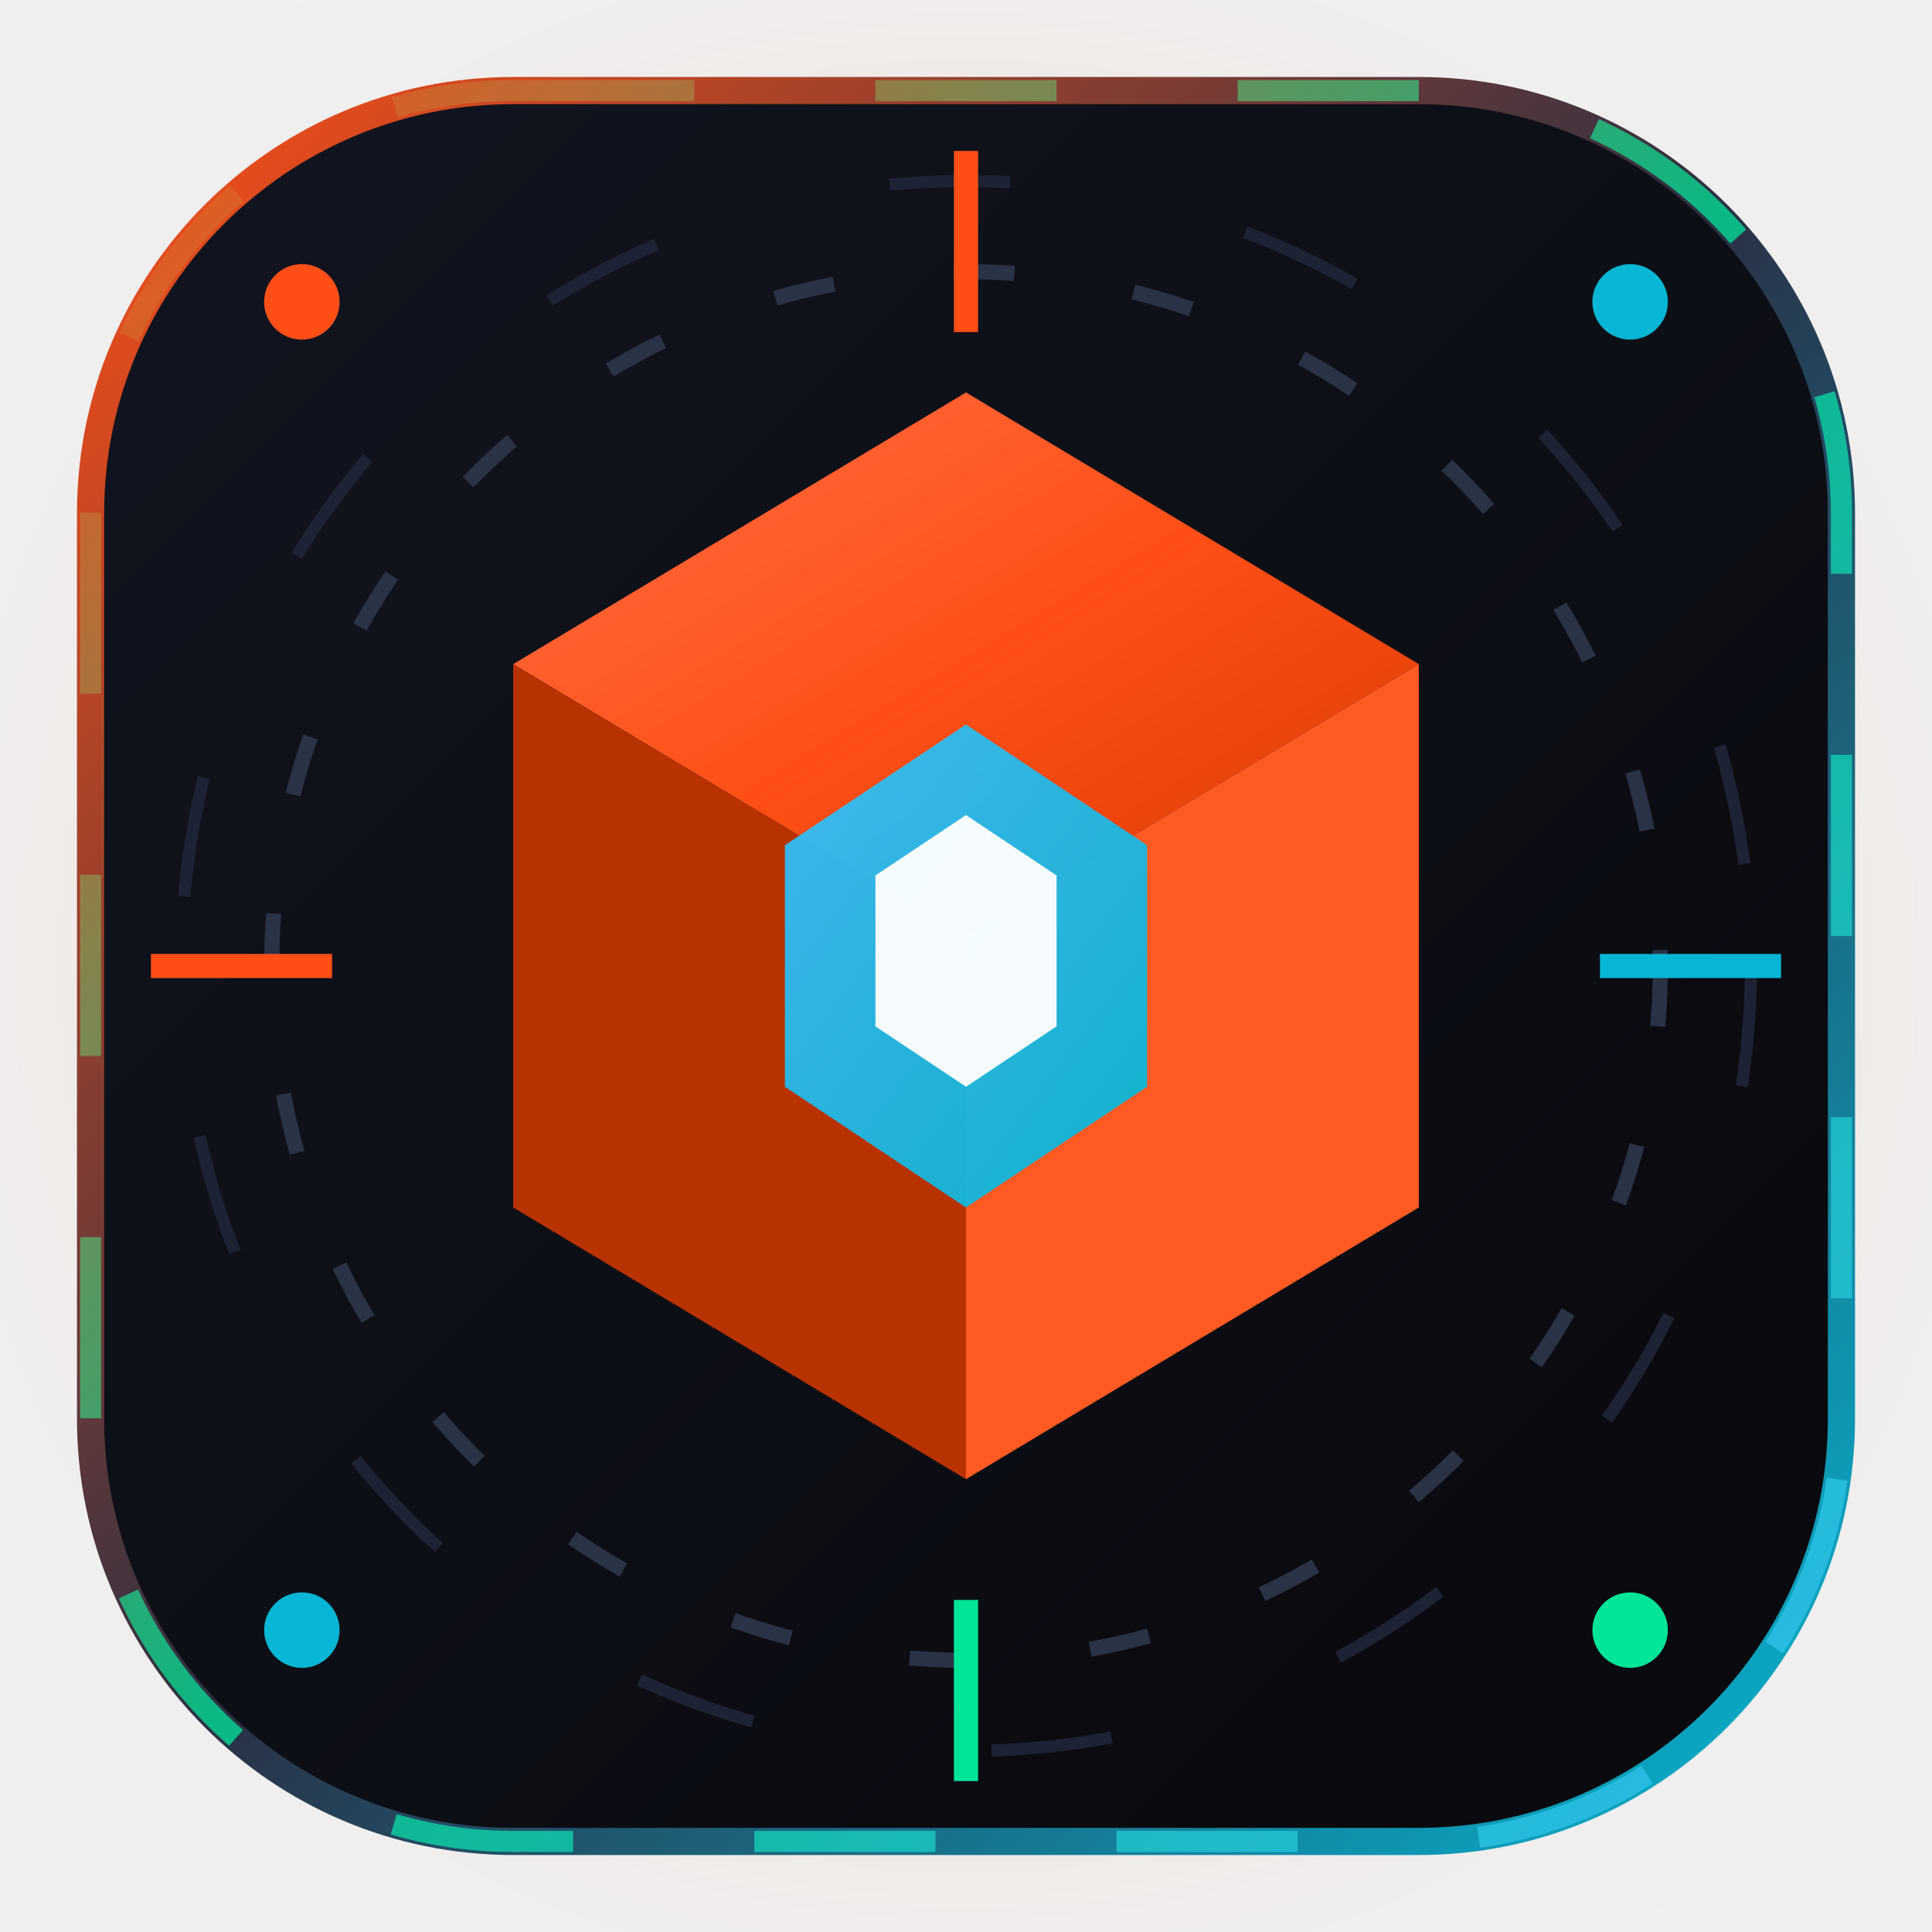
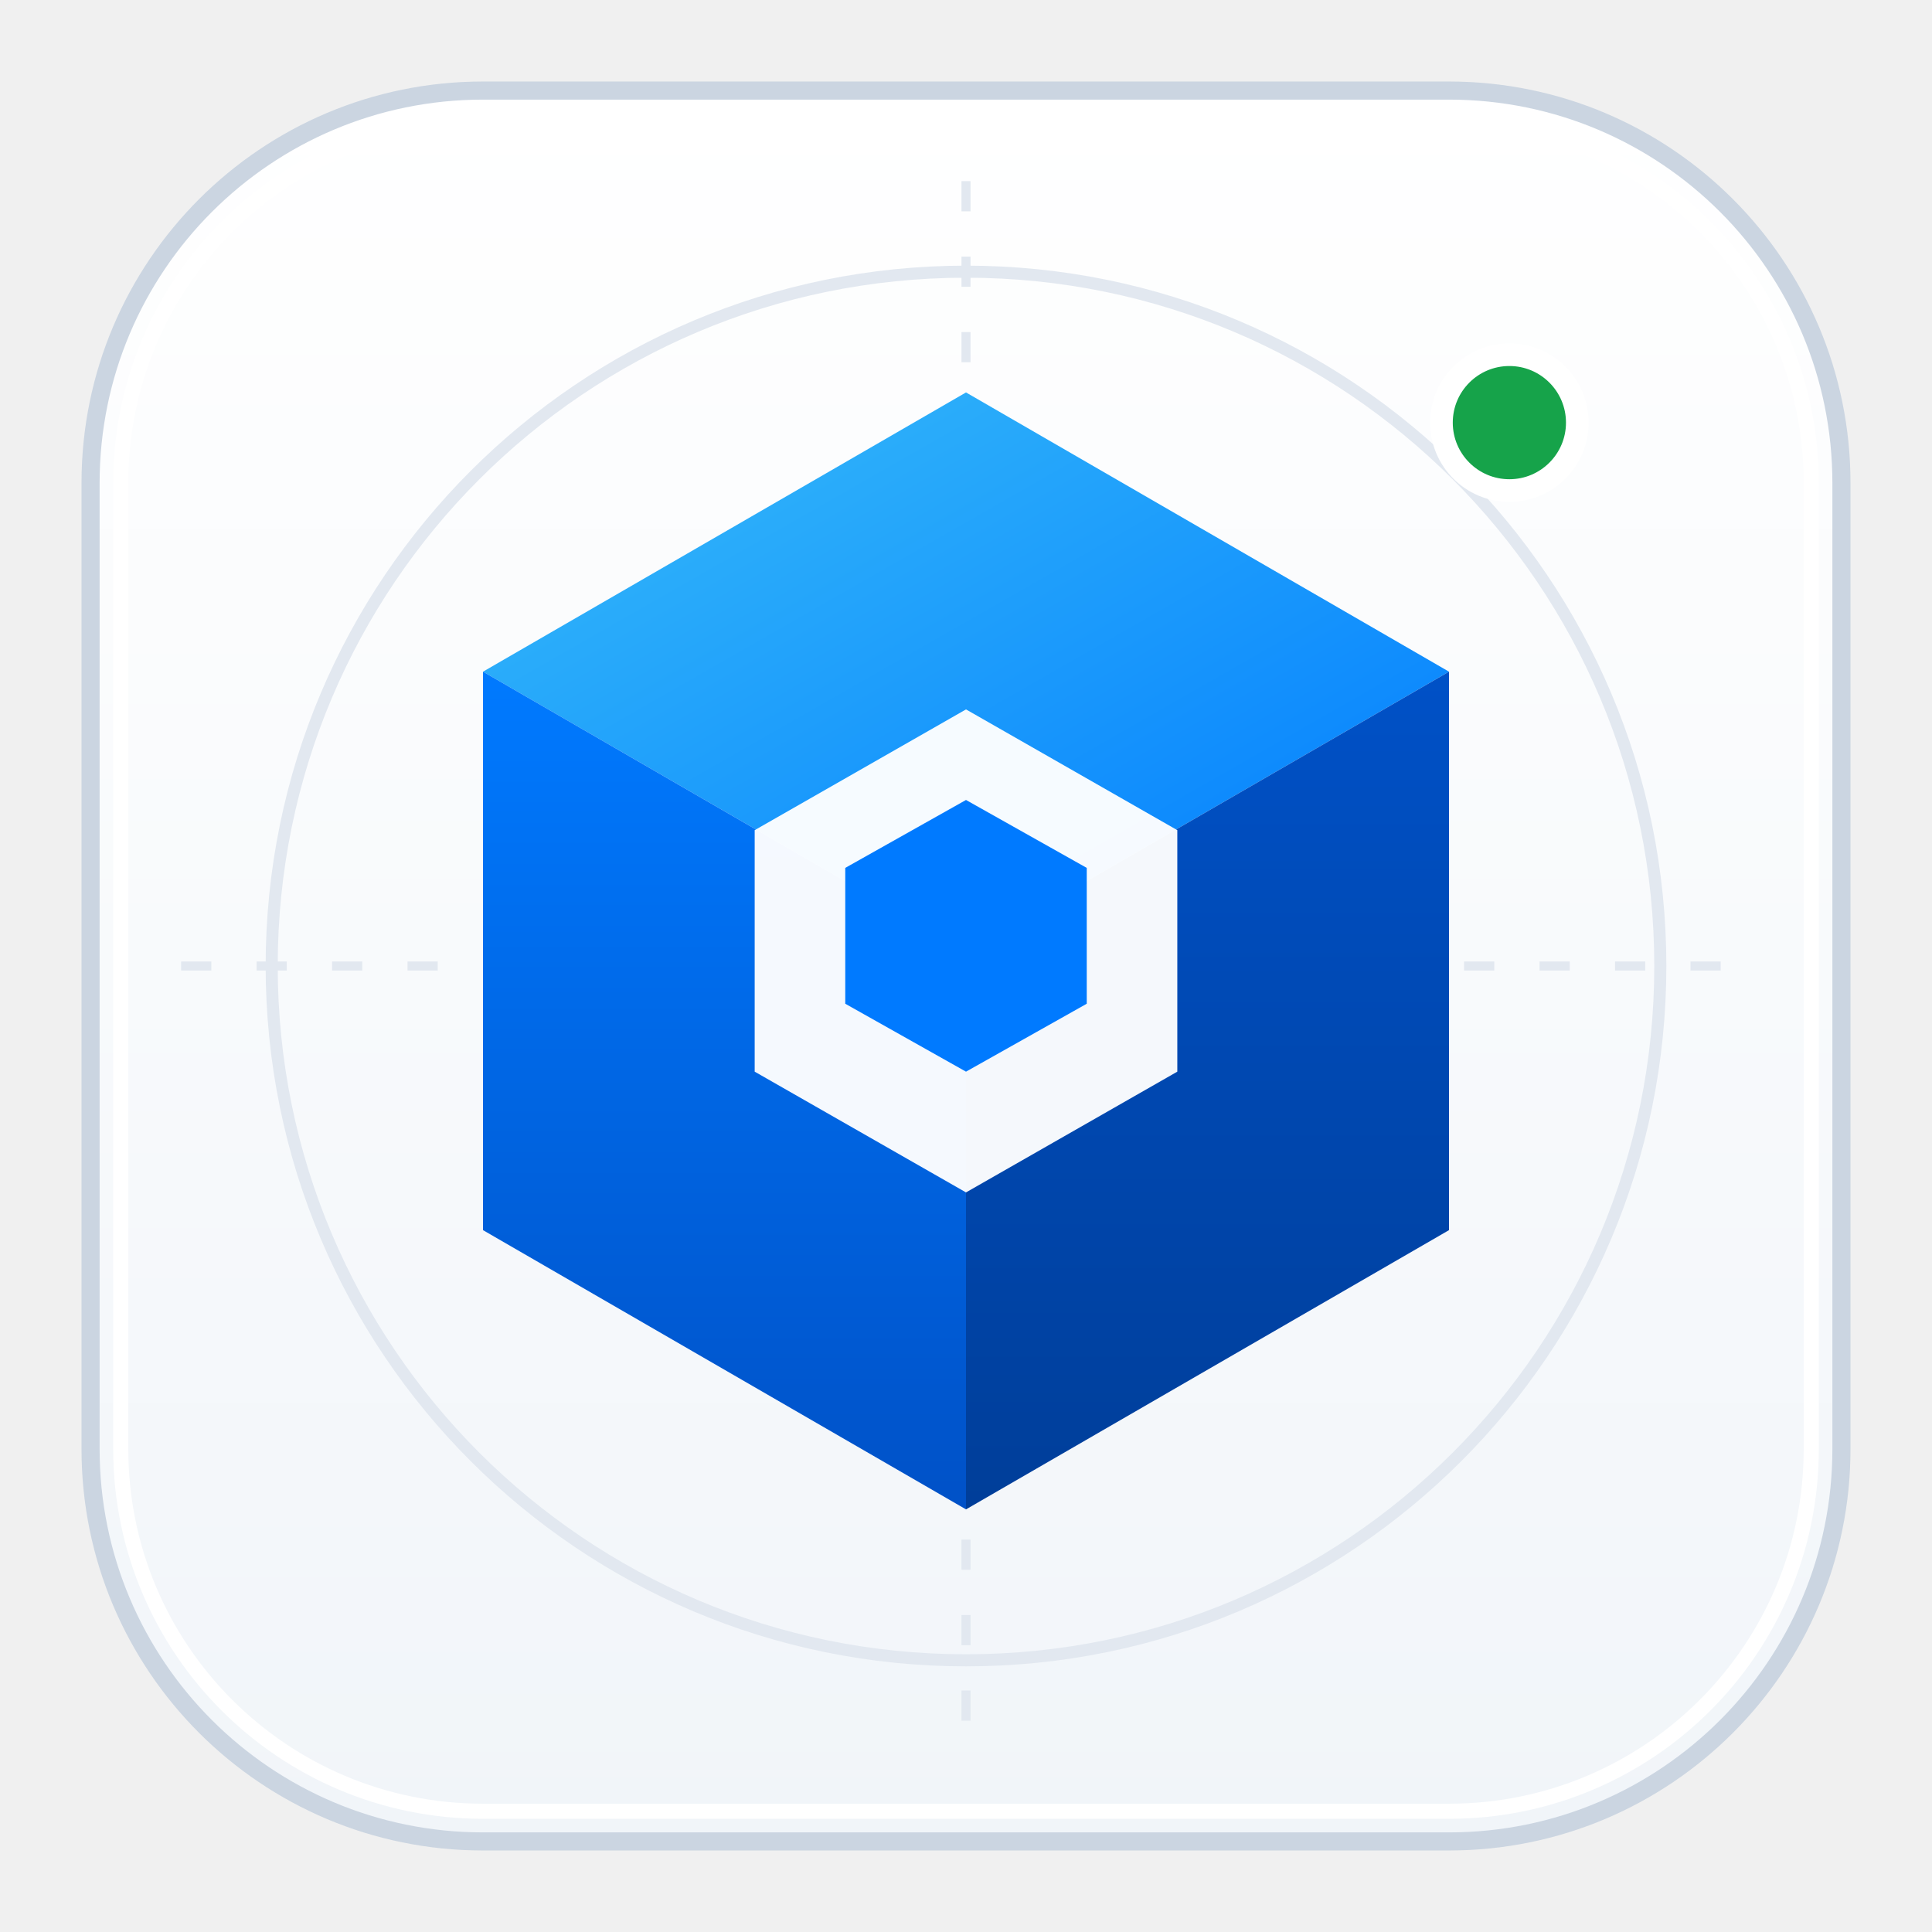
<svg xmlns="http://www.w3.org/2000/svg" viewBox="0 0 128 128" width="100%" height="100%">
  <defs>
-     <linearGradient id="iconBaseGrad" x1="0%" y1="0%" x2="100%" y2="100%">
-       <stop offset="0%" stop-color="#121520" />
-       <stop offset="100%" stop-color="#08090d" />
+     <linearGradient id="surfaceGrad" x1="0%" y1="0%" x2="0%" y2="100%">
+       <stop offset="0%" stop-color="#ffffff" />
+       <stop offset="100%" stop-color="#f1f5f9" />
    </linearGradient>
-     <linearGradient id="iconFlameGrad" x1="0%" y1="0%" x2="100%" y2="100%">
-       <stop offset="0%" stop-color="#ff7043" />
-       <stop offset="50%" stop-color="#ff4f17" />
-       <stop offset="100%" stop-color="#d83a00" />
+     <linearGradient id="topFacet" x1="0%" y1="0%" x2="100%" y2="100%">
+       <stop offset="0%" stop-color="#38bdf8" />
+       <stop offset="100%" stop-color="#007AFF" />
    </linearGradient>
-     <linearGradient id="iconCyanGrad" x1="0%" y1="0%" x2="100%" y2="100%">
-       <stop offset="0%" stop-color="#38bdf8" />
-       <stop offset="100%" stop-color="#06b6d4" />
+     <linearGradient id="leftFacet" x1="0%" y1="0%" x2="0%" y2="100%">
+       <stop offset="0%" stop-color="#007AFF" />
+       <stop offset="100%" stop-color="#0051C7" />
    </linearGradient>
-     <linearGradient id="borderGlow" x1="0%" y1="0%" x2="100%" y2="100%">
-       <stop offset="0%" stop-color="#ff4f17" />
-       <stop offset="50%" stop-color="#2a3045" />
-       <stop offset="100%" stop-color="#06b6d4" />
-     </linearGradient>
-     <linearGradient id="laserTrace" x1="0%" y1="0%" x2="100%" y2="100%">
-       <stop offset="0%" stop-color="#ff4f17" />
-       <stop offset="50%" stop-color="#00e599" />
-       <stop offset="100%" stop-color="#38bdf8" />
+     <linearGradient id="rightFacet" x1="0%" y1="0%" x2="0%" y2="100%">
+       <stop offset="0%" stop-color="#0051C7" />
+       <stop offset="100%" stop-color="#003E99" />
    </linearGradient>
  </defs>
-   <style>
-     @keyframes pulse-core {
-       0%, 100% { transform: scale(1) translateY(0); filter: drop-shadow(0 0 4px rgba(255,79,23,0.3)); }
-       50% { transform: scale(1.06) translateY(-2px); filter: drop-shadow(0 0 10px rgba(6,182,212,0.6)); }
-     }
-     @keyframes rotate-cw {
-       from { transform: rotate(0deg); }
-       to { transform: rotate(360deg); }
-     }
-     @keyframes rotate-ccw {
-       from { transform: rotate(360deg); }
-       to { transform: rotate(0deg); }
-     }
-     @keyframes shield-flow {
-       to { stroke-dashoffset: -80; }
-     }
-     @keyframes node-blink {
-       0%, 100% { opacity: 0.4; transform: scale(0.9); }
-       50% { opacity: 1; transform: scale(1.2); }
-     }
-     @keyframes crosshair-scan {
-       0%, 100% { opacity: 0.6; }
-       50% { opacity: 1; stroke-width: 2; }
-     }
- 
-     .anim-core { animation: pulse-core 3.2s ease-in-out infinite; transform-origin: 64px 64px; }
-     .anim-ring-cw { animation: rotate-cw 20s linear infinite; transform-origin: 64px 64px; }
-     .anim-ring-ccw { animation: rotate-ccw 28s linear infinite; transform-origin: 64px 64px; }
-     .anim-border-trace { stroke-dasharray: 12 12; animation: shield-flow 2.8s linear infinite; }
-     .anim-node-1 { animation: node-blink 2s ease-in-out infinite; transform-origin: 20px 20px; }
-     .anim-node-2 { animation: node-blink 2s ease-in-out 0.5s infinite; transform-origin: 108px 20px; }
-     .anim-node-3 { animation: node-blink 2s ease-in-out 1s infinite; transform-origin: 20px 108px; }
-     .anim-node-4 { animation: node-blink 2s ease-in-out 1.5s infinite; transform-origin: 108px 108px; }
-     .anim-crosshair { animation: crosshair-scan 2.4s ease-in-out infinite; }
-   </style>
-   <circle cx="64" cy="64" r="52" fill="#ff4f17" opacity="0.12" filter="blur(16px)" />
-   <circle cx="64" cy="64" r="32" fill="#06b6d4" opacity="0.16" filter="blur(12px)" />
-   <rect x="6" y="6" width="116" height="116" rx="28" fill="url(#iconBaseGrad)" stroke="url(#borderGlow)" stroke-width="1.8" />
-   <rect x="6" y="6" width="116" height="116" rx="28" fill="none" stroke="url(#laserTrace)" stroke-width="1.4" opacity="0.75" class="anim-border-trace" />
-   <circle cx="64" cy="64" r="46" fill="none" stroke="#2a3246" stroke-width="1" stroke-dasharray="4 8" class="anim-ring-cw" />
-   <circle cx="64" cy="64" r="52" fill="none" stroke="#1d2334" stroke-width="0.8" stroke-dasharray="8 16" class="anim-ring-ccw" />
-   <circle cx="20" cy="20" r="2.5" fill="#ff4f17" class="anim-node-1" />
-   <circle cx="108" cy="20" r="2.5" fill="#06b6d4" class="anim-node-2" />
-   <circle cx="20" cy="108" r="2.5" fill="#06b6d4" class="anim-node-3" />
-   <circle cx="108" cy="108" r="2.5" fill="#00e599" class="anim-node-4" />
-   <g class="anim-core">
-     <path d="M 64 26 L 94 44 L 64 62 L 34 44 Z" fill="url(#iconFlameGrad)" />
-     <path d="M 34 44 L 64 62 L 64 98 L 34 80 Z" fill="#b83200" />
-     <path d="M 64 62 L 94 44 L 94 80 L 64 98 Z" fill="#ff5a22" />
-     <polygon points="64,48 76,56 76,72 64,80 52,72 52,56" fill="url(#iconCyanGrad)" opacity="0.95" />
-     <polygon points="64,54 70,58 70,68 64,72 58,68 58,58" fill="#ffffff" opacity="0.95" />
+   <rect x="6" y="6" width="116" height="116" rx="26" fill="url(#surfaceGrad)" stroke="#cbd5e1" stroke-width="1.2" />
+   <rect x="8" y="8" width="112" height="112" rx="24" fill="none" stroke="#ffffff" stroke-width="1" />
+   <circle cx="64" cy="64" r="46" fill="none" stroke="#e2e8f0" stroke-width="0.8" />
+   <line x1="64" y1="12" x2="64" y2="116" stroke="#e2e8f0" stroke-width="0.6" stroke-dasharray="2 3" />
+   <line x1="12" y1="64" x2="116" y2="64" stroke="#e2e8f0" stroke-width="0.6" stroke-dasharray="2 3" />
+   <g>
+     <path d="M 64 26 L 96 44.5 L 64 63 L 32 44.5 Z" fill="url(#topFacet)" />
+     <path d="M 32 44.5 L 64 63 L 64 100 L 32 81.5 Z" fill="url(#leftFacet)" />
+     <path d="M 64 63 L 96 44.5 L 96 81.5 L 64 100 Z" fill="url(#rightFacet)" />
+     <polygon points="64,47 78,55 78,71 64,79 50,71 50,55" fill="#ffffff" opacity="0.96" />
+     <polygon points="64,53 72,57.5 72,66.5 64,71 56,66.5 56,57.5" fill="#007AFF" />
  </g>
-   <line x1="64" y1="10" x2="64" y2="22" stroke="#ff4f17" stroke-width="1.6" class="anim-crosshair" />
-   <line x1="64" y1="106" x2="64" y2="118" stroke="#00e599" stroke-width="1.6" class="anim-crosshair" />
-   <line x1="10" y1="64" x2="22" y2="64" stroke="#ff4f17" stroke-width="1.6" class="anim-crosshair" />
-   <line x1="106" y1="64" x2="118" y2="64" stroke="#06b6d4" stroke-width="1.6" class="anim-crosshair" />
+   <circle cx="100" cy="28" r="4.5" fill="#16a34a" stroke="#ffffff" stroke-width="1.5" />
</svg>
